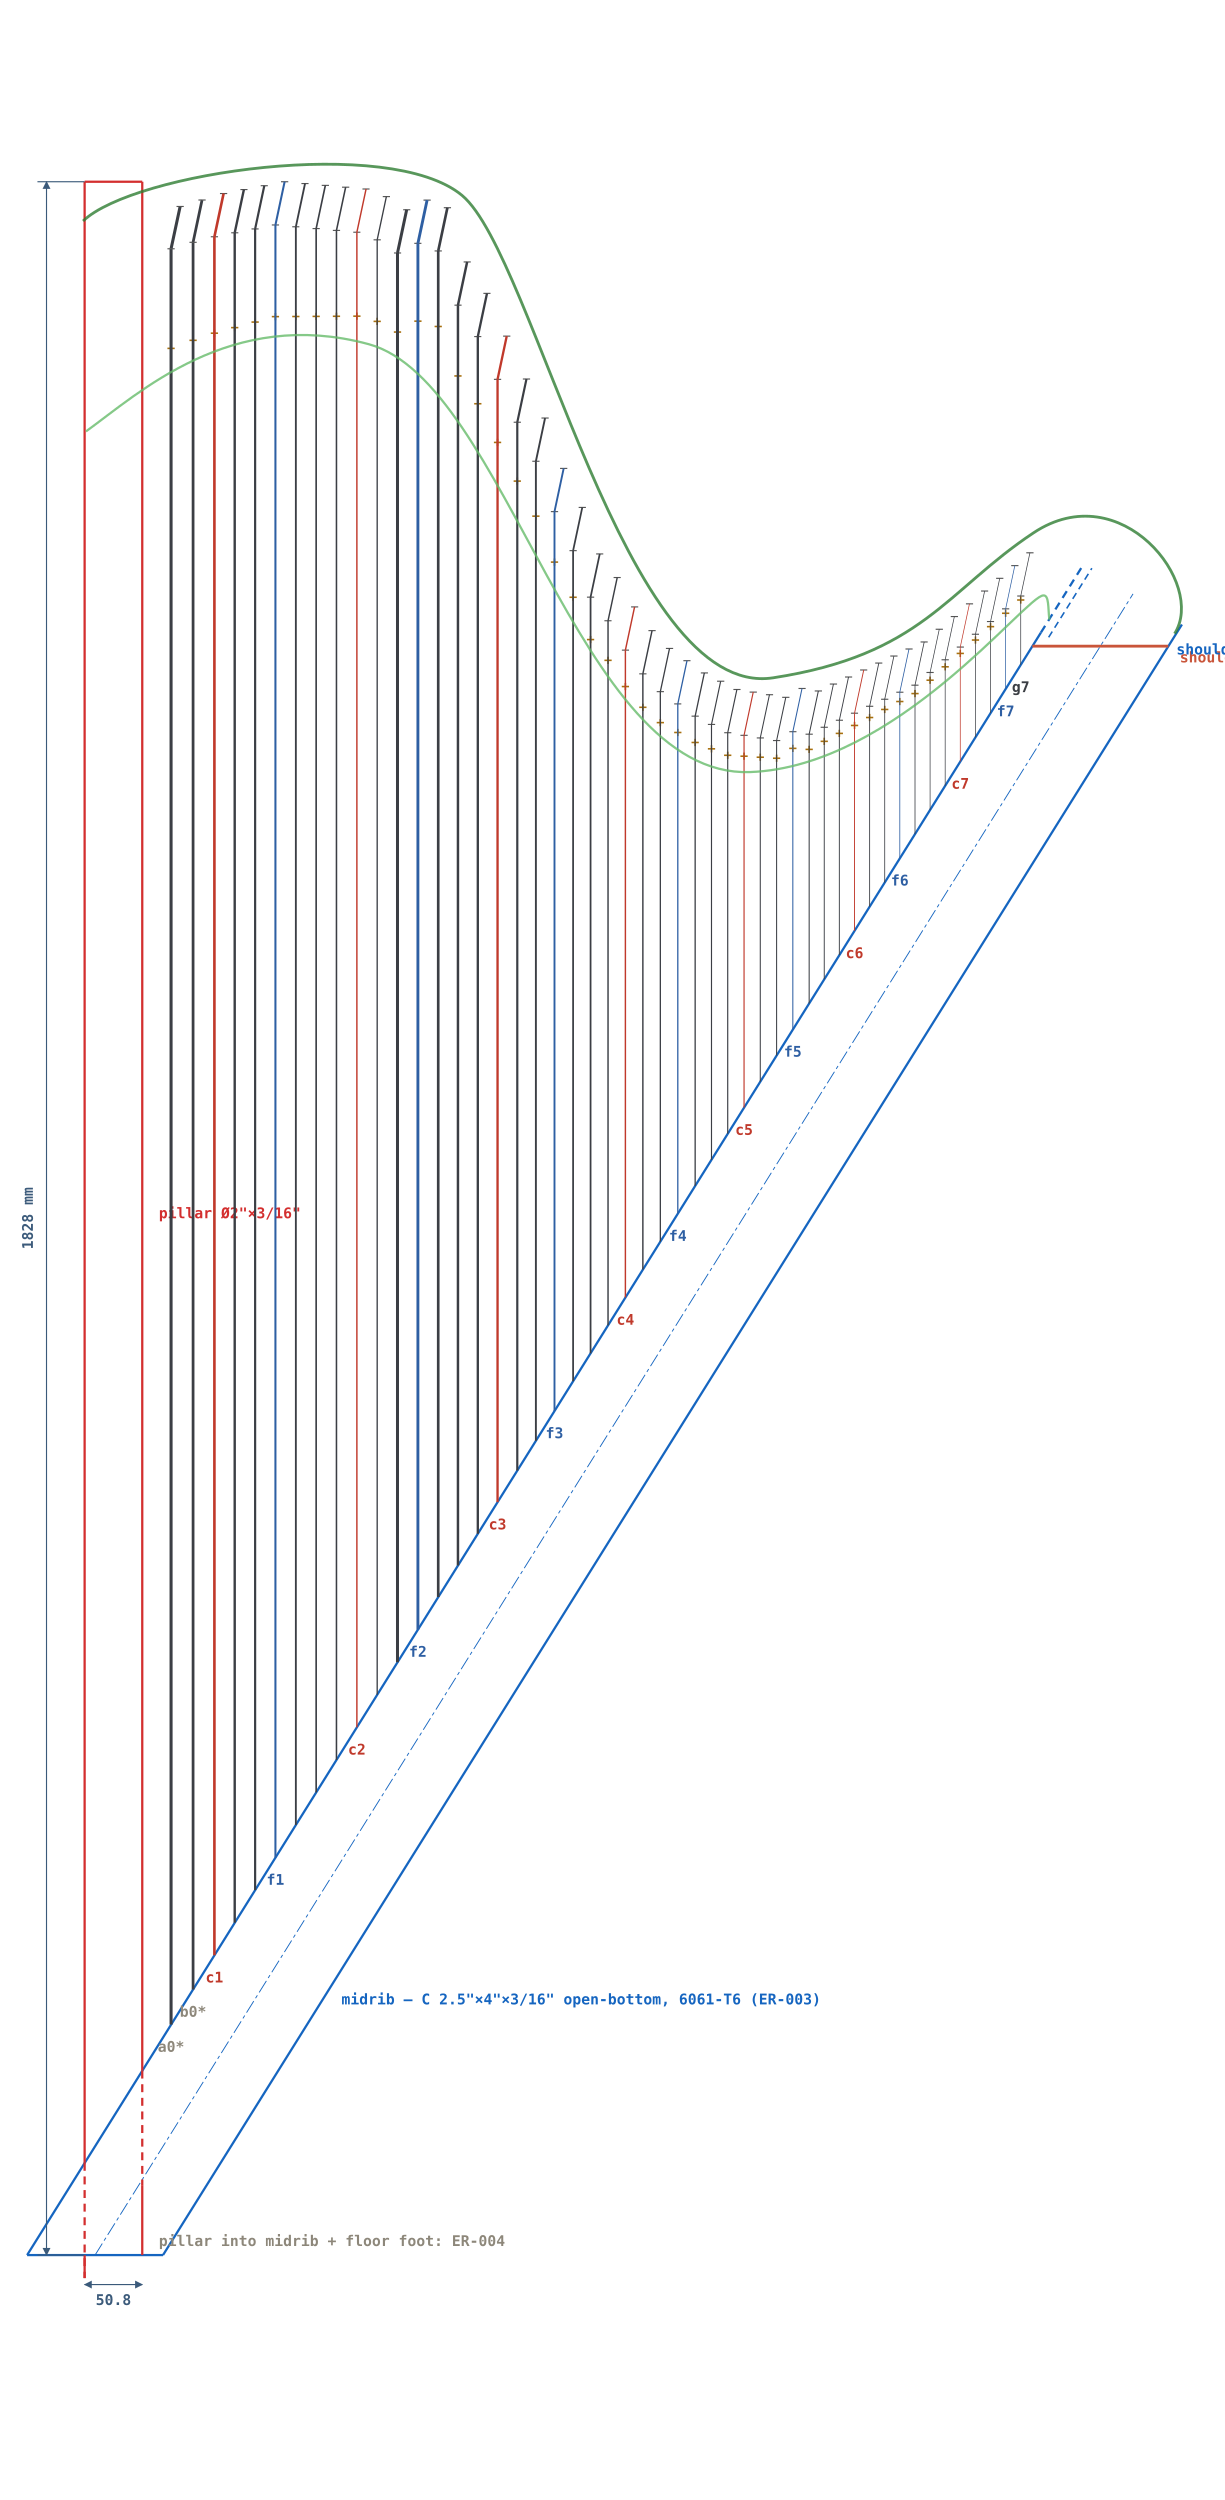
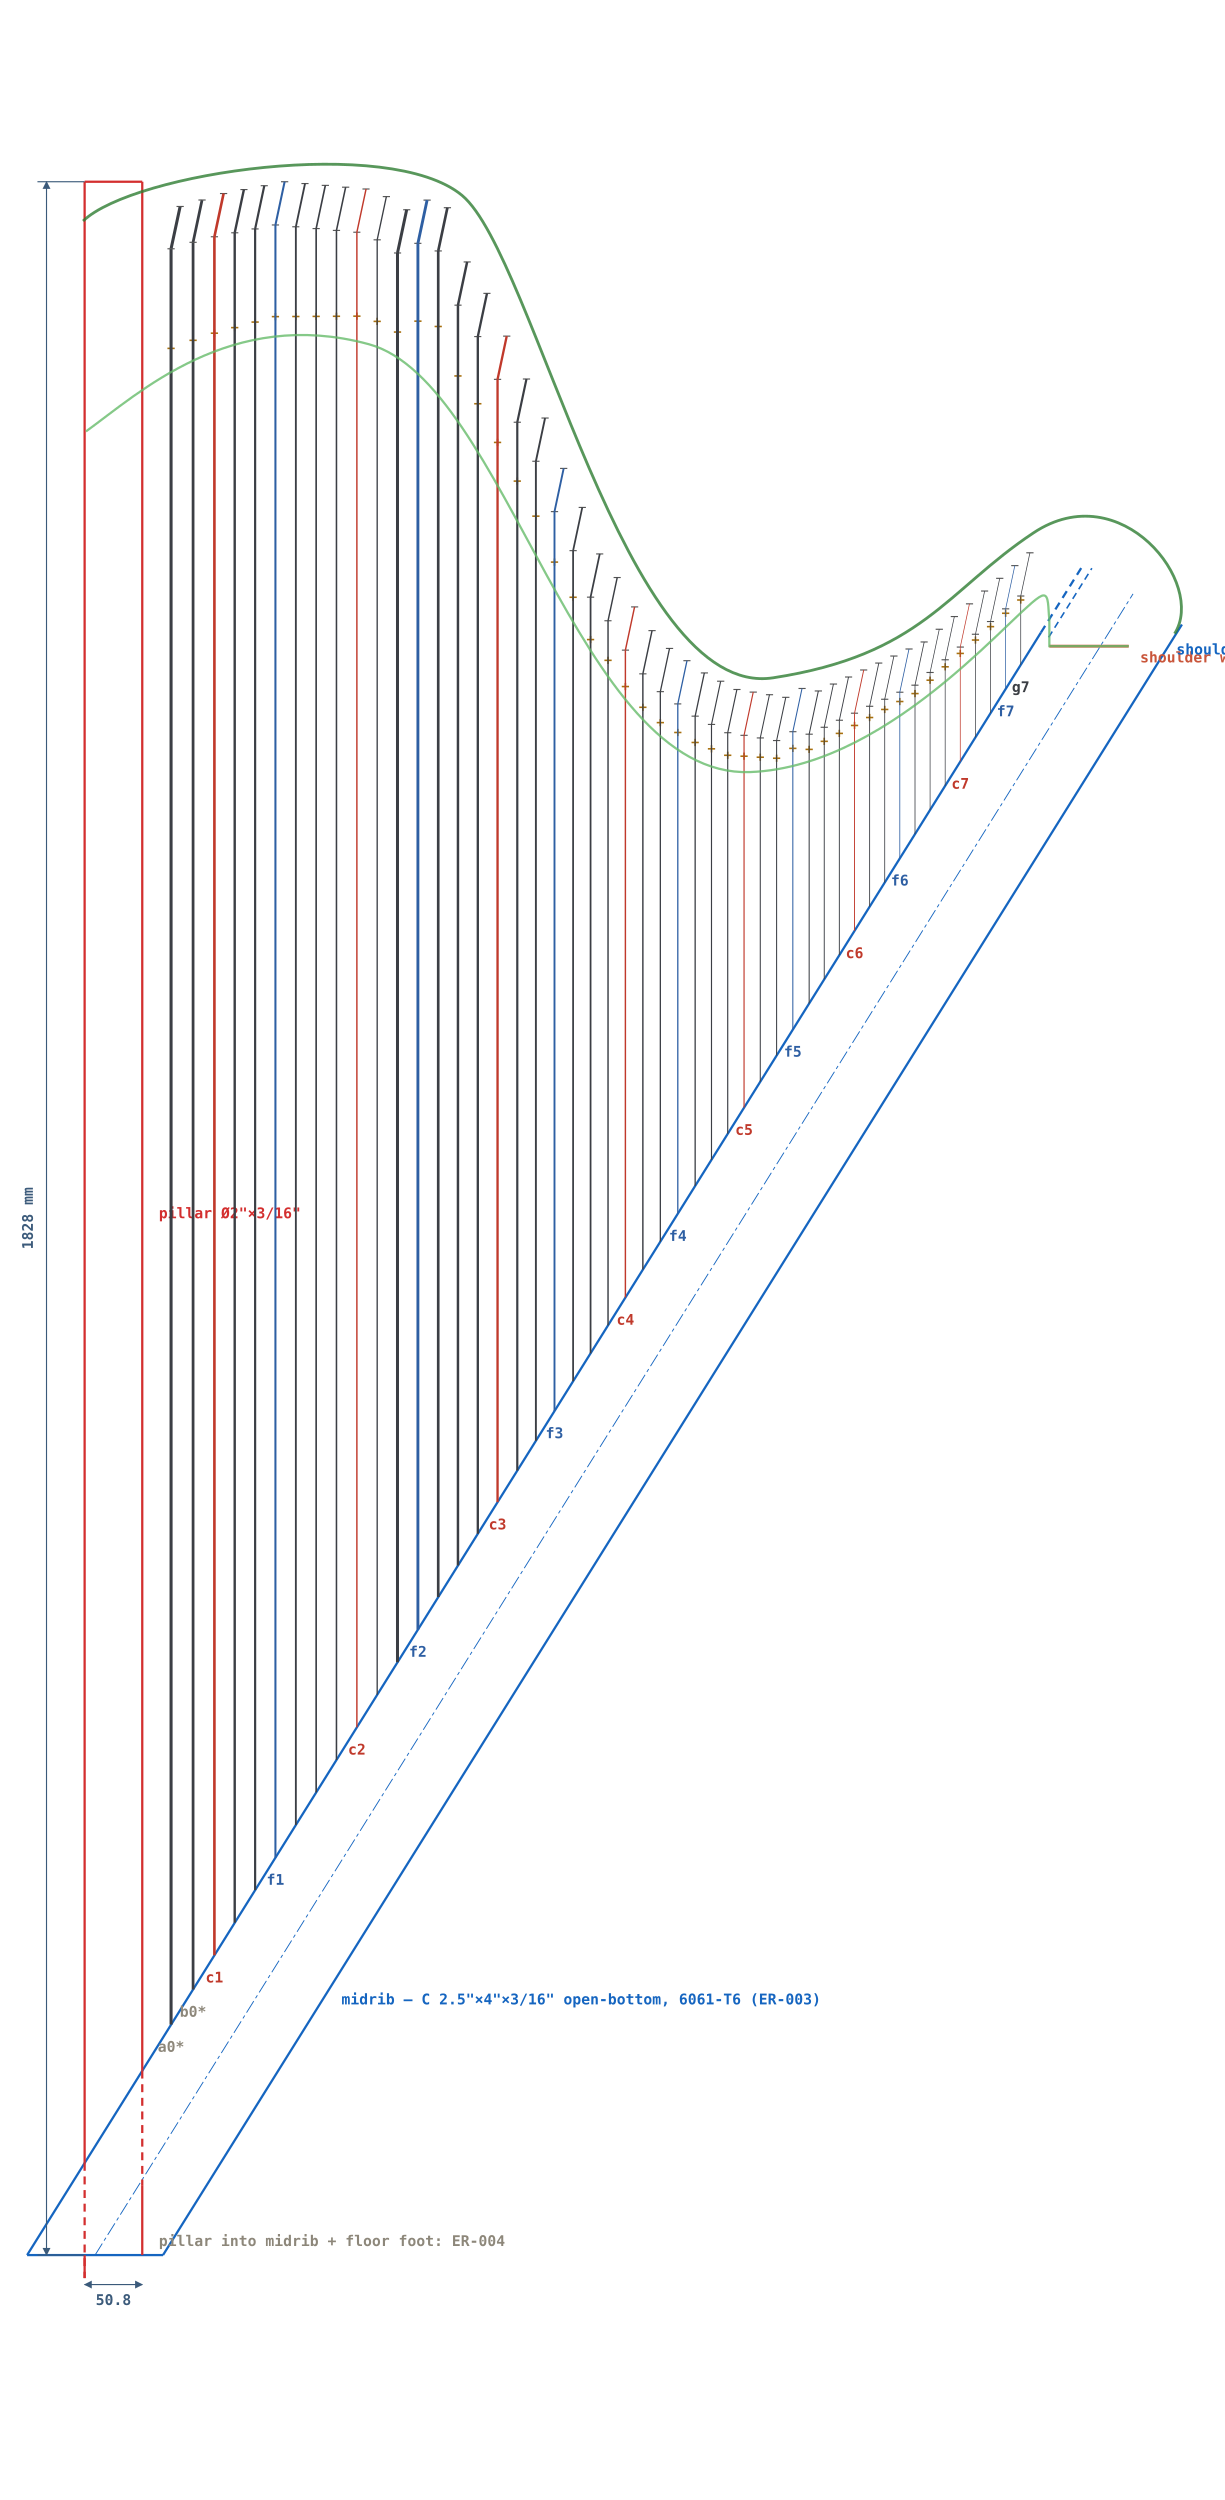
<svg xmlns="http://www.w3.org/2000/svg" width="942mm" height="1924mm" viewBox="65 0 1079 1924">
  <style>.nl{font-size:13px;font-weight:700;font-family:ui-monospace,Menlo,Consolas,monospace}</style>
  <defs>
    <marker id="arr" viewBox="0 0 10 10" refX="9" refY="5" markerWidth="7" markerHeight="7" orient="auto-start-reverse">
      <path d="M0 0 L10 5 L0 10 z" fill="#3b5a7a" />
    </marker>
  </defs>
  <line x1="88.9" y1="1848.0" x2="982.6" y2="417.7" stroke="#1565c0" stroke-width="2" />
  <line x1="982.6" y1="417.7" x2="1020.7" y2="356.7" stroke="#1565c0" stroke-width="2" stroke-dasharray="7 5" />
  <line x1="208.7" y1="1848.0" x2="1106.9" y2="410.6" stroke="#1565c0" stroke-width="2" />
  <line x1="989.4" y1="421.9" x2="1027.5" y2="361.0" stroke="#1565c0" stroke-width="1.4" stroke-dasharray="6 4" />
-   <line x1="975.1" y1="429.7" x2="1094.9" y2="429.7" stroke="#c9553a" stroke-width="2.5" />
-   <text x="1105" y="444" class="nl" fill="#c9553a">shoulder weld</text>
+   <line x1="990.0" y1="429.7" x2="1060.0" y2="429.7" stroke="#c9553a" stroke-width="2.5" />
+   <text x="1070" y="444" class="nl" fill="#c9553a">shoulder weld</text>
  <text x="1102" y="437" class="nl" fill="#1565c0">shoulder rebate: ER-005</text>
  <line x1="88.9" y1="1848.0" x2="208.7" y2="1848.0" stroke="#1565c0" stroke-width="2" />
  <line x1="148.8" y1="1848.0" x2="1063.8" y2="383.6" stroke="#1565c0" stroke-width="0.8" stroke-dasharray="12 3 3 3" />
  <text x="366" y="1627" class="nl" fill="#1565c0">midrib — C 2.5"×4"×3/16" open-bottom, 6061-T6 (ER-003)</text>
  <line x1="139.6" y1="20.3" x2="139.6" y2="1766.7" stroke="#d32f2f" stroke-width="2" />
  <line x1="139.6" y1="1766.7" x2="139.6" y2="1868.3" stroke="#d32f2f" stroke-width="2" stroke-dasharray="7 5" />
  <line x1="139.6" y1="1868.3" x2="139.6" y2="1848.0" stroke="#d32f2f" stroke-width="2" />
  <line x1="190.4" y1="20.3" x2="190.4" y2="1685.4" stroke="#d32f2f" stroke-width="2" />
  <line x1="190.4" y1="1685.4" x2="190.4" y2="1787.0" stroke="#d32f2f" stroke-width="2" stroke-dasharray="7 5" />
  <line x1="190.4" y1="1787.0" x2="190.4" y2="1848.0" stroke="#d32f2f" stroke-width="2" />
  <line x1="139.6" y1="20.3" x2="190.4" y2="20.3" stroke="#d32f2f" stroke-width="2" />
  <text x="205" y="934" class="nl" fill="#d32f2f">pillar Ø2"×3/16"</text>
  <text x="205" y="1840" class="nl" fill="#8d877a">pillar into midrib + floor foot: ER-004</text>
  <g stroke="#3b5a7a" stroke-width="1" fill="none">
    <line x1="106" y1="20.3" x2="106" y2="1848.0" marker-start="url(#arr)" marker-end="url(#arr)" />
    <line x1="98" y1="20.3" x2="139.6" y2="20.3" />
    <line x1="98" y1="1848.0" x2="139.6" y2="1848.0" />
  </g>
  <text x="94" y="934" class="nl" fill="#3b5a7a" text-anchor="middle" transform="rotate(-90 94 934)">1828 mm</text>
  <g stroke="#3b5a7a" stroke-width="1" fill="none">
    <line x1="139.6" y1="1874.0" x2="190.4" y2="1874.0" marker-start="url(#arr)" marker-end="url(#arr)" />
  </g>
  <text x="165" y="1892" class="nl" fill="#3b5a7a" text-anchor="middle">50.8</text>
  <g stroke="#555" stroke-width="1.0" fill="none">
    <line x1="250.8" y1="68.8" x2="257.2" y2="68.8" />
    <line x1="258.9" y1="30.7" x2="265.3" y2="30.7" />
    <line x1="268.8" y1="65.3" x2="275.1" y2="65.3" />
    <line x1="276.9" y1="27.2" x2="283.2" y2="27.2" />
    <line x1="286.7" y1="61.9" x2="293.0" y2="61.9" />
    <line x1="294.8" y1="23.8" x2="301.1" y2="23.8" />
    <line x1="304.6" y1="58.4" x2="311.0" y2="58.4" />
    <line x1="312.7" y1="20.3" x2="319.1" y2="20.3" />
    <line x1="322.6" y1="60.0" x2="328.9" y2="60.0" />
    <line x1="330.7" y1="21.9" x2="337.0" y2="21.9" />
    <line x1="340.5" y1="61.6" x2="346.9" y2="61.6" />
    <line x1="348.6" y1="23.5" x2="355.0" y2="23.5" />
    <line x1="358.4" y1="63.2" x2="364.8" y2="63.2" />
    <line x1="366.5" y1="25.1" x2="372.9" y2="25.1" />
    <line x1="376.4" y1="64.8" x2="382.7" y2="64.8" />
    <line x1="384.5" y1="26.7" x2="390.8" y2="26.7" />
    <line x1="394.3" y1="71.5" x2="400.7" y2="71.5" />
    <line x1="402.4" y1="33.4" x2="408.8" y2="33.4" />
    <line x1="412.3" y1="83.1" x2="418.6" y2="83.1" />
    <line x1="420.4" y1="45.0" x2="426.7" y2="45.0" />
    <line x1="430.2" y1="74.6" x2="436.5" y2="74.6" />
    <line x1="438.3" y1="36.5" x2="444.7" y2="36.5" />
    <line x1="448.1" y1="81.3" x2="454.5" y2="81.3" />
    <line x1="456.2" y1="43.2" x2="462.6" y2="43.2" />
    <line x1="465.6" y1="129.1" x2="471.9" y2="129.1" />
    <line x1="473.7" y1="91.0" x2="480.0" y2="91.0" />
    <line x1="483.0" y1="156.8" x2="489.3" y2="156.8" />
    <line x1="491.1" y1="118.7" x2="497.4" y2="118.7" />
    <line x1="500.4" y1="194.5" x2="506.8" y2="194.5" />
    <line x1="508.5" y1="156.4" x2="514.9" y2="156.4" />
    <line x1="517.8" y1="232.3" x2="524.2" y2="232.3" />
    <line x1="525.9" y1="194.2" x2="532.3" y2="194.2" />
    <line x1="534.2" y1="266.7" x2="540.6" y2="266.7" />
    <line x1="542.3" y1="228.6" x2="548.7" y2="228.6" />
    <line x1="550.6" y1="311.1" x2="557.0" y2="311.1" />
    <line x1="558.7" y1="273.0" x2="565.1" y2="273.0" />
    <line x1="567.0" y1="345.5" x2="573.4" y2="345.5" />
    <line x1="575.1" y1="307.4" x2="581.5" y2="307.4" />
    <line x1="582.4" y1="386.5" x2="588.8" y2="386.5" />
    <line x1="590.5" y1="348.4" x2="596.8" y2="348.4" />
    <line x1="597.8" y1="407.3" x2="604.1" y2="407.3" />
    <line x1="605.9" y1="369.2" x2="612.2" y2="369.2" />
    <line x1="613.2" y1="433.2" x2="619.5" y2="433.2" />
    <line x1="621.3" y1="395.1" x2="627.6" y2="395.1" />
    <line x1="628.5" y1="454.1" x2="634.9" y2="454.1" />
    <line x1="636.6" y1="416.0" x2="643.0" y2="416.0" />
    <line x1="643.9" y1="469.8" x2="650.3" y2="469.8" />
    <line x1="652.0" y1="431.7" x2="658.4" y2="431.7" />
    <line x1="659.3" y1="480.6" x2="665.6" y2="480.6" />
    <line x1="667.4" y1="442.5" x2="673.7" y2="442.5" />
    <line x1="674.6" y1="491.4" x2="681.0" y2="491.4" />
    <line x1="682.8" y1="453.3" x2="689.1" y2="453.3" />
    <line x1="689.0" y1="498.7" x2="695.4" y2="498.7" />
    <line x1="697.1" y1="460.6" x2="703.5" y2="460.6" />
    <line x1="703.4" y1="506.0" x2="709.7" y2="506.0" />
    <line x1="711.5" y1="467.9" x2="717.8" y2="467.9" />
    <line x1="717.7" y1="508.3" x2="724.1" y2="508.3" />
    <line x1="725.8" y1="470.2" x2="732.2" y2="470.2" />
    <line x1="732.1" y1="510.6" x2="738.4" y2="510.6" />
    <line x1="740.2" y1="472.5" x2="746.5" y2="472.5" />
    <line x1="746.4" y1="512.9" x2="752.8" y2="512.9" />
    <line x1="754.5" y1="474.8" x2="760.9" y2="474.8" />
    <line x1="760.8" y1="505.1" x2="767.1" y2="505.1" />
    <line x1="768.9" y1="467.0" x2="775.2" y2="467.0" />
    <line x1="775.1" y1="507.3" x2="781.5" y2="507.3" />
    <line x1="783.2" y1="469.2" x2="789.6" y2="469.2" />
    <line x1="788.4" y1="501.2" x2="794.8" y2="501.2" />
    <line x1="796.5" y1="463.1" x2="802.9" y2="463.1" />
    <line x1="801.8" y1="495.0" x2="808.1" y2="495.0" />
    <line x1="809.9" y1="456.9" x2="816.2" y2="456.9" />
    <line x1="815.1" y1="488.8" x2="821.4" y2="488.8" />
    <line x1="823.2" y1="450.7" x2="829.5" y2="450.7" />
    <line x1="828.4" y1="482.7" x2="834.8" y2="482.7" />
    <line x1="836.5" y1="444.6" x2="842.8" y2="444.6" />
    <line x1="841.7" y1="476.5" x2="848.1" y2="476.5" />
    <line x1="849.8" y1="438.4" x2="856.2" y2="438.4" />
    <line x1="855.1" y1="470.3" x2="861.4" y2="470.3" />
    <line x1="863.2" y1="432.2" x2="869.5" y2="432.2" />
    <line x1="868.4" y1="464.1" x2="874.7" y2="464.1" />
    <line x1="876.5" y1="426.0" x2="882.8" y2="426.0" />
    <line x1="881.7" y1="452.9" x2="888.1" y2="452.9" />
    <line x1="889.8" y1="414.8" x2="896.2" y2="414.8" />
    <line x1="895.0" y1="441.7" x2="901.4" y2="441.7" />
    <line x1="903.1" y1="403.6" x2="909.5" y2="403.6" />
    <line x1="908.4" y1="430.5" x2="914.7" y2="430.5" />
    <line x1="916.5" y1="392.4" x2="922.8" y2="392.4" />
    <line x1="921.7" y1="419.2" x2="928.0" y2="419.2" />
    <line x1="929.8" y1="381.1" x2="936.1" y2="381.1" />
    <line x1="935.0" y1="408.0" x2="941.3" y2="408.0" />
    <line x1="943.1" y1="369.9" x2="949.5" y2="369.9" />
    <line x1="948.3" y1="396.8" x2="954.7" y2="396.8" />
    <line x1="956.4" y1="358.7" x2="962.8" y2="358.7" />
    <line x1="961.7" y1="385.5" x2="968.0" y2="385.5" />
    <line x1="969.7" y1="347.4" x2="976.1" y2="347.4" />
  </g>
  <line x1="254.0" y1="68.8" x2="262.1" y2="30.7" stroke="#c0392b" stroke-width="2.311" />
  <line x1="271.9" y1="65.3" x2="280.0" y2="27.2" stroke="#3b3e44" stroke-width="2.108" />
  <line x1="289.9" y1="61.9" x2="298.0" y2="23.8" stroke="#3b3e44" stroke-width="1.930" />
  <line x1="307.8" y1="58.4" x2="315.9" y2="20.3" stroke="#2e5fa3" stroke-width="1.803" />
  <line x1="325.8" y1="60.0" x2="333.9" y2="21.9" stroke="#3b3e44" stroke-width="1.626" />
  <line x1="343.7" y1="61.6" x2="351.8" y2="23.5" stroke="#3b3e44" stroke-width="1.448" />
  <line x1="361.6" y1="63.2" x2="369.7" y2="25.1" stroke="#3b3e44" stroke-width="1.372" />
  <line x1="379.6" y1="64.8" x2="387.7" y2="26.7" stroke="#c0392b" stroke-width="1.270" />
  <line x1="397.5" y1="71.5" x2="405.6" y2="33.4" stroke="#3b3e44" stroke-width="1.168" />
  <line x1="415.4" y1="83.1" x2="423.5" y2="45.0" stroke="#3b3e44" stroke-width="2.642" />
  <line x1="433.4" y1="74.6" x2="441.5" y2="36.5" stroke="#2e5fa3" stroke-width="2.540" />
  <line x1="451.3" y1="81.3" x2="459.4" y2="43.2" stroke="#3b3e44" stroke-width="2.337" />
  <line x1="468.7" y1="129.1" x2="476.8" y2="91.0" stroke="#3b3e44" stroke-width="2.184" />
  <line x1="486.2" y1="156.8" x2="494.3" y2="118.7" stroke="#3b3e44" stroke-width="2.057" />
  <line x1="503.6" y1="194.5" x2="511.7" y2="156.4" stroke="#c0392b" stroke-width="2.057" />
  <line x1="521.0" y1="232.3" x2="529.1" y2="194.2" stroke="#3b3e44" stroke-width="1.930" />
  <line x1="537.4" y1="266.7" x2="545.5" y2="228.6" stroke="#3b3e44" stroke-width="1.676" />
  <line x1="553.8" y1="311.1" x2="561.9" y2="273.0" stroke="#2e5fa3" stroke-width="1.676" />
  <line x1="570.2" y1="345.5" x2="578.3" y2="307.4" stroke="#3b3e44" stroke-width="1.549" />
  <line x1="585.6" y1="386.5" x2="593.7" y2="348.4" stroke="#3b3e44" stroke-width="1.549" />
  <line x1="601.0" y1="407.3" x2="609.1" y2="369.2" stroke="#3b3e44" stroke-width="1.270" />
  <line x1="616.3" y1="433.2" x2="624.4" y2="395.1" stroke="#c0392b" stroke-width="1.270" />
  <line x1="631.7" y1="454.1" x2="639.8" y2="416.0" stroke="#3b3e44" stroke-width="1.270" />
  <line x1="647.1" y1="469.8" x2="655.2" y2="431.7" stroke="#3b3e44" stroke-width="1.143" />
  <line x1="662.5" y1="480.6" x2="670.6" y2="442.5" stroke="#2e5fa3" stroke-width="1.143" />
  <line x1="677.8" y1="491.4" x2="685.9" y2="453.3" stroke="#3b3e44" stroke-width="1.143" />
  <line x1="692.2" y1="498.7" x2="700.3" y2="460.6" stroke="#3b3e44" stroke-width="1.016" />
  <line x1="706.5" y1="506.0" x2="714.6" y2="467.9" stroke="#3b3e44" stroke-width="1.016" />
  <line x1="720.9" y1="508.3" x2="729.0" y2="470.2" stroke="#c0392b" stroke-width="1.016" />
  <line x1="735.2" y1="510.6" x2="743.3" y2="472.5" stroke="#3b3e44" stroke-width="0.914" />
  <line x1="749.6" y1="512.9" x2="757.7" y2="474.8" stroke="#3b3e44" stroke-width="0.914" />
  <line x1="763.9" y1="505.1" x2="772.0" y2="467.0" stroke="#2e5fa3" stroke-width="0.914" />
  <line x1="778.3" y1="507.3" x2="786.4" y2="469.2" stroke="#3b3e44" stroke-width="0.914" />
  <line x1="791.6" y1="501.2" x2="799.7" y2="463.1" stroke="#3b3e44" stroke-width="0.813" />
  <line x1="804.9" y1="495.0" x2="813.0" y2="456.9" stroke="#3b3e44" stroke-width="0.813" />
  <line x1="818.3" y1="488.8" x2="826.4" y2="450.7" stroke="#c0392b" stroke-width="0.813" />
  <line x1="831.6" y1="482.7" x2="839.7" y2="444.6" stroke="#3b3e44" stroke-width="0.762" />
  <line x1="844.9" y1="476.5" x2="853.0" y2="438.4" stroke="#3b3e44" stroke-width="0.711" />
  <line x1="858.2" y1="470.3" x2="866.3" y2="432.2" stroke="#2e5fa3" stroke-width="0.711" />
  <line x1="871.6" y1="464.1" x2="879.7" y2="426.0" stroke="#3b3e44" stroke-width="0.711" />
  <line x1="884.9" y1="452.9" x2="893.0" y2="414.8" stroke="#3b3e44" stroke-width="0.635" />
  <line x1="898.2" y1="441.7" x2="906.3" y2="403.6" stroke="#3b3e44" stroke-width="0.635" />
  <line x1="911.5" y1="430.5" x2="919.6" y2="392.4" stroke="#c0392b" stroke-width="0.635" />
  <line x1="924.9" y1="419.2" x2="933.0" y2="381.1" stroke="#3b3e44" stroke-width="0.635" />
  <line x1="938.2" y1="408.0" x2="946.3" y2="369.9" stroke="#3b3e44" stroke-width="0.635" />
  <line x1="951.5" y1="396.8" x2="959.6" y2="358.7" stroke="#2e5fa3" stroke-width="0.635" />
  <line x1="964.8" y1="385.5" x2="972.9" y2="347.4" stroke="#3b3e44" stroke-width="0.635" />
  <g stroke="#a8700f" stroke-width="1.4">
    <line x1="250.8" y1="153.8" x2="257.2" y2="153.8" />
    <line x1="254.0" y1="150.6" x2="254.0" y2="157.0" />
  </g>
  <g stroke="#a8700f" stroke-width="1.4">
    <line x1="268.7" y1="148.9" x2="275.1" y2="148.9" />
    <line x1="271.9" y1="145.7" x2="271.9" y2="152.1" />
  </g>
  <g stroke="#a8700f" stroke-width="1.4">
    <line x1="286.7" y1="144.0" x2="293.1" y2="144.0" />
    <line x1="289.9" y1="140.8" x2="289.9" y2="147.2" />
  </g>
  <g stroke="#a8700f" stroke-width="1.4">
    <line x1="304.6" y1="139.2" x2="311.0" y2="139.2" />
    <line x1="307.8" y1="136.0" x2="307.8" y2="142.4" />
  </g>
  <g stroke="#a8700f" stroke-width="1.4">
    <line x1="322.6" y1="139.1" x2="329.0" y2="139.1" />
    <line x1="325.8" y1="135.9" x2="325.8" y2="142.3" />
  </g>
  <g stroke="#a8700f" stroke-width="1.4">
    <line x1="340.5" y1="139.0" x2="346.9" y2="139.0" />
    <line x1="343.7" y1="135.8" x2="343.7" y2="142.2" />
  </g>
  <g stroke="#a8700f" stroke-width="1.4">
    <line x1="358.4" y1="138.9" x2="364.8" y2="138.9" />
    <line x1="361.6" y1="135.7" x2="361.6" y2="142.1" />
  </g>
  <g stroke="#a8700f" stroke-width="1.4">
    <line x1="376.4" y1="138.8" x2="382.8" y2="138.8" />
    <line x1="379.6" y1="135.6" x2="379.6" y2="142.0" />
  </g>
  <g stroke="#a8700f" stroke-width="1.4">
    <line x1="394.3" y1="143.4" x2="400.7" y2="143.4" />
    <line x1="397.5" y1="140.2" x2="397.5" y2="146.6" />
  </g>
  <g stroke="#a8700f" stroke-width="1.4">
    <line x1="412.2" y1="152.8" x2="418.6" y2="152.8" />
    <line x1="415.4" y1="149.6" x2="415.4" y2="156.0" />
  </g>
  <g stroke="#a8700f" stroke-width="1.4">
    <line x1="430.2" y1="143.2" x2="436.6" y2="143.2" />
    <line x1="433.4" y1="140.0" x2="433.4" y2="146.4" />
  </g>
  <g stroke="#a8700f" stroke-width="1.4">
    <line x1="448.1" y1="147.9" x2="454.5" y2="147.9" />
    <line x1="451.3" y1="144.7" x2="451.3" y2="151.1" />
  </g>
  <g stroke="#a8700f" stroke-width="1.4">
    <line x1="465.5" y1="191.5" x2="471.9" y2="191.5" />
    <line x1="468.7" y1="188.3" x2="468.7" y2="194.7" />
  </g>
  <g stroke="#a8700f" stroke-width="1.4">
    <line x1="483.0" y1="216.0" x2="489.4" y2="216.0" />
    <line x1="486.2" y1="212.8" x2="486.2" y2="219.2" />
  </g>
  <g stroke="#a8700f" stroke-width="1.4">
    <line x1="500.4" y1="250.1" x2="506.8" y2="250.1" />
    <line x1="503.6" y1="246.9" x2="503.6" y2="253.3" />
  </g>
  <g stroke="#a8700f" stroke-width="1.4">
    <line x1="517.8" y1="284.2" x2="524.2" y2="284.2" />
    <line x1="521.0" y1="281.0" x2="521.0" y2="287.4" />
  </g>
  <g stroke="#a8700f" stroke-width="1.4">
    <line x1="534.2" y1="315.1" x2="540.6" y2="315.1" />
    <line x1="537.4" y1="311.9" x2="537.4" y2="318.3" />
  </g>
  <g stroke="#a8700f" stroke-width="1.4">
    <line x1="550.6" y1="355.6" x2="557.0" y2="355.6" />
    <line x1="553.8" y1="352.4" x2="553.8" y2="358.8" />
  </g>
  <g stroke="#a8700f" stroke-width="1.4">
    <line x1="567.0" y1="386.6" x2="573.4" y2="386.6" />
    <line x1="570.2" y1="383.4" x2="570.2" y2="389.8" />
  </g>
  <g stroke="#a8700f" stroke-width="1.4">
    <line x1="582.4" y1="423.9" x2="588.8" y2="423.9" />
    <line x1="585.6" y1="420.7" x2="585.6" y2="427.1" />
  </g>
  <g stroke="#a8700f" stroke-width="1.4">
    <line x1="597.8" y1="442.2" x2="604.2" y2="442.2" />
    <line x1="601.0" y1="439.0" x2="601.0" y2="445.4" />
  </g>
  <g stroke="#a8700f" stroke-width="1.4">
    <line x1="613.1" y1="465.3" x2="619.5" y2="465.3" />
    <line x1="616.3" y1="462.1" x2="616.3" y2="468.5" />
  </g>
  <g stroke="#a8700f" stroke-width="1.4">
    <line x1="628.5" y1="483.6" x2="634.9" y2="483.6" />
    <line x1="631.7" y1="480.4" x2="631.7" y2="486.8" />
  </g>
  <g stroke="#a8700f" stroke-width="1.4">
    <line x1="643.9" y1="497.1" x2="650.3" y2="497.1" />
    <line x1="647.1" y1="493.9" x2="647.1" y2="500.3" />
  </g>
  <g stroke="#a8700f" stroke-width="1.4">
    <line x1="659.3" y1="505.8" x2="665.7" y2="505.8" />
    <line x1="662.5" y1="502.6" x2="662.5" y2="509.0" />
  </g>
  <g stroke="#a8700f" stroke-width="1.4">
    <line x1="674.6" y1="514.6" x2="681.0" y2="514.6" />
    <line x1="677.8" y1="511.4" x2="677.8" y2="517.8" />
  </g>
  <g stroke="#a8700f" stroke-width="1.4">
    <line x1="689.0" y1="520.2" x2="695.4" y2="520.2" />
    <line x1="692.2" y1="517.0" x2="692.2" y2="523.4" />
  </g>
  <g stroke="#a8700f" stroke-width="1.4">
    <line x1="703.3" y1="525.9" x2="709.7" y2="525.9" />
    <line x1="706.5" y1="522.7" x2="706.5" y2="529.1" />
  </g>
  <g stroke="#a8700f" stroke-width="1.4">
    <line x1="717.7" y1="526.7" x2="724.1" y2="526.7" />
    <line x1="720.9" y1="523.5" x2="720.9" y2="529.9" />
  </g>
  <g stroke="#a8700f" stroke-width="1.4">
    <line x1="732.0" y1="527.6" x2="738.4" y2="527.6" />
    <line x1="735.2" y1="524.4" x2="735.2" y2="530.8" />
  </g>
  <g stroke="#a8700f" stroke-width="1.4">
    <line x1="746.4" y1="528.5" x2="752.8" y2="528.5" />
    <line x1="749.6" y1="525.3" x2="749.6" y2="531.7" />
  </g>
  <g stroke="#a8700f" stroke-width="1.4">
    <line x1="760.7" y1="519.8" x2="767.1" y2="519.8" />
    <line x1="763.9" y1="516.6" x2="763.9" y2="523.0" />
  </g>
  <g stroke="#a8700f" stroke-width="1.4">
    <line x1="775.1" y1="520.7" x2="781.5" y2="520.7" />
    <line x1="778.3" y1="517.5" x2="778.3" y2="523.9" />
  </g>
  <g stroke="#a8700f" stroke-width="1.4">
    <line x1="788.4" y1="513.6" x2="794.8" y2="513.6" />
    <line x1="791.6" y1="510.4" x2="791.6" y2="516.8" />
  </g>
  <g stroke="#a8700f" stroke-width="1.4">
    <line x1="801.7" y1="506.6" x2="808.1" y2="506.6" />
    <line x1="804.9" y1="503.4" x2="804.9" y2="509.8" />
  </g>
  <g stroke="#a8700f" stroke-width="1.4">
    <line x1="815.1" y1="499.6" x2="821.5" y2="499.6" />
    <line x1="818.3" y1="496.4" x2="818.3" y2="502.8" />
  </g>
  <g stroke="#a8700f" stroke-width="1.4">
    <line x1="828.4" y1="492.6" x2="834.8" y2="492.6" />
    <line x1="831.6" y1="489.4" x2="831.6" y2="495.8" />
  </g>
  <g stroke="#a8700f" stroke-width="1.4">
    <line x1="841.7" y1="485.5" x2="848.1" y2="485.5" />
    <line x1="844.9" y1="482.3" x2="844.9" y2="488.7" />
  </g>
  <g stroke="#a8700f" stroke-width="1.4">
    <line x1="855.0" y1="478.5" x2="861.4" y2="478.5" />
    <line x1="858.2" y1="475.3" x2="858.2" y2="481.7" />
  </g>
  <g stroke="#a8700f" stroke-width="1.4">
    <line x1="868.4" y1="471.5" x2="874.8" y2="471.5" />
    <line x1="871.6" y1="468.3" x2="871.6" y2="474.7" />
  </g>
  <g stroke="#a8700f" stroke-width="1.4">
    <line x1="881.7" y1="459.7" x2="888.1" y2="459.7" />
    <line x1="884.9" y1="456.5" x2="884.9" y2="462.9" />
  </g>
  <g stroke="#a8700f" stroke-width="1.4">
    <line x1="895.0" y1="447.9" x2="901.4" y2="447.9" />
    <line x1="898.2" y1="444.7" x2="898.2" y2="451.1" />
  </g>
  <g stroke="#a8700f" stroke-width="1.4">
    <line x1="908.3" y1="436.1" x2="914.7" y2="436.1" />
    <line x1="911.5" y1="432.9" x2="911.5" y2="439.3" />
  </g>
  <g stroke="#a8700f" stroke-width="1.4">
    <line x1="921.7" y1="424.3" x2="928.1" y2="424.3" />
    <line x1="924.9" y1="421.1" x2="924.9" y2="427.5" />
  </g>
  <g stroke="#a8700f" stroke-width="1.4">
    <line x1="935.0" y1="412.5" x2="941.4" y2="412.5" />
    <line x1="938.2" y1="409.3" x2="938.2" y2="415.7" />
  </g>
  <g stroke="#a8700f" stroke-width="1.4">
    <line x1="948.3" y1="400.7" x2="954.7" y2="400.7" />
    <line x1="951.5" y1="397.5" x2="951.5" y2="403.9" />
  </g>
  <g stroke="#a8700f" stroke-width="1.4">
    <line x1="961.6" y1="389.0" x2="968.0" y2="389.0" />
    <line x1="964.8" y1="385.8" x2="964.8" y2="392.2" />
  </g>
  <g stroke="#a8700f" stroke-width="1.4">
    <line x1="232.0" y1="160.1" x2="238.4" y2="160.1" />
    <line x1="235.2" y1="156.9" x2="235.2" y2="163.3" />
  </g>
  <g stroke="#a8700f" stroke-width="1.4">
    <line x1="212.6" y1="167.2" x2="219.0" y2="167.2" />
    <line x1="215.8" y1="164.0" x2="215.8" y2="170.4" />
  </g>
  <line x1="964.8" y1="446.2" x2="964.8" y2="385.5" stroke="#3b3e44" stroke-width="0.635" />
  <text x="964.8" y="470.2" class="nl" fill="#3b3e44" text-anchor="middle">g7</text>
  <line x1="951.5" y1="467.5" x2="951.5" y2="396.8" stroke="#2e5fa3" stroke-width="0.635" />
  <text x="951.5" y="491.5" class="nl" fill="#2e5fa3" text-anchor="middle">f7</text>
  <line x1="938.2" y1="488.8" x2="938.2" y2="408.0" stroke="#3b3e44" stroke-width="0.635" />
  <line x1="924.9" y1="510.1" x2="924.9" y2="419.2" stroke="#3b3e44" stroke-width="0.635" />
  <line x1="911.5" y1="531.4" x2="911.5" y2="430.5" stroke="#c0392b" stroke-width="0.635" />
  <text x="911.5" y="555.4" class="nl" fill="#c0392b" text-anchor="middle">c7</text>
  <line x1="898.2" y1="552.8" x2="898.2" y2="441.7" stroke="#3b3e44" stroke-width="0.635" />
  <line x1="884.9" y1="574.1" x2="884.9" y2="452.9" stroke="#3b3e44" stroke-width="0.635" />
  <line x1="871.6" y1="595.4" x2="871.6" y2="464.1" stroke="#3b3e44" stroke-width="0.711" />
  <line x1="858.2" y1="616.7" x2="858.2" y2="470.3" stroke="#2e5fa3" stroke-width="0.711" />
  <text x="858.2" y="640.7" class="nl" fill="#2e5fa3" text-anchor="middle">f6</text>
  <line x1="844.9" y1="638.1" x2="844.9" y2="476.5" stroke="#3b3e44" stroke-width="0.711" />
  <line x1="831.6" y1="659.4" x2="831.6" y2="482.7" stroke="#3b3e44" stroke-width="0.762" />
  <line x1="818.3" y1="680.7" x2="818.3" y2="488.8" stroke="#c0392b" stroke-width="0.813" />
  <text x="818.3" y="704.7" class="nl" fill="#c0392b" text-anchor="middle">c6</text>
  <line x1="804.9" y1="702.0" x2="804.9" y2="495.0" stroke="#3b3e44" stroke-width="0.813" />
  <line x1="791.6" y1="723.4" x2="791.6" y2="501.2" stroke="#3b3e44" stroke-width="0.813" />
  <line x1="778.3" y1="744.7" x2="778.3" y2="507.3" stroke="#3b3e44" stroke-width="0.914" />
  <line x1="763.9" y1="767.6" x2="763.9" y2="505.1" stroke="#2e5fa3" stroke-width="0.914" />
  <text x="763.9" y="791.6" class="nl" fill="#2e5fa3" text-anchor="middle">f5</text>
  <line x1="749.6" y1="790.6" x2="749.6" y2="512.9" stroke="#3b3e44" stroke-width="0.914" />
  <line x1="735.2" y1="813.6" x2="735.2" y2="510.6" stroke="#3b3e44" stroke-width="0.914" />
  <line x1="720.9" y1="836.5" x2="720.9" y2="508.3" stroke="#c0392b" stroke-width="1.016" />
  <text x="720.9" y="860.5" class="nl" fill="#c0392b" text-anchor="middle">c5</text>
  <line x1="706.5" y1="859.5" x2="706.5" y2="506.0" stroke="#3b3e44" stroke-width="1.016" />
  <line x1="692.2" y1="882.5" x2="692.2" y2="498.7" stroke="#3b3e44" stroke-width="1.016" />
  <line x1="677.8" y1="905.4" x2="677.8" y2="491.4" stroke="#3b3e44" stroke-width="1.143" />
  <line x1="662.5" y1="930.0" x2="662.5" y2="480.6" stroke="#2e5fa3" stroke-width="1.143" />
  <text x="662.5" y="954.0" class="nl" fill="#2e5fa3" text-anchor="middle">f4</text>
  <line x1="647.1" y1="954.6" x2="647.1" y2="469.8" stroke="#3b3e44" stroke-width="1.143" />
  <line x1="631.7" y1="979.2" x2="631.7" y2="454.1" stroke="#3b3e44" stroke-width="1.270" />
  <line x1="616.3" y1="1003.9" x2="616.3" y2="433.2" stroke="#c0392b" stroke-width="1.270" />
  <text x="616.3" y="1027.9" class="nl" fill="#c0392b" text-anchor="middle">c4</text>
  <line x1="601.0" y1="1028.5" x2="601.0" y2="407.3" stroke="#3b3e44" stroke-width="1.270" />
  <line x1="585.6" y1="1053.1" x2="585.6" y2="386.5" stroke="#3b3e44" stroke-width="1.549" />
  <line x1="570.2" y1="1077.7" x2="570.2" y2="345.5" stroke="#3b3e44" stroke-width="1.549" />
  <line x1="553.8" y1="1103.9" x2="553.8" y2="311.1" stroke="#2e5fa3" stroke-width="1.676" />
  <text x="553.8" y="1127.9" class="nl" fill="#2e5fa3" text-anchor="middle">f3</text>
  <line x1="537.4" y1="1130.2" x2="537.4" y2="266.7" stroke="#3b3e44" stroke-width="1.676" />
  <line x1="521.0" y1="1156.4" x2="521.0" y2="232.3" stroke="#3b3e44" stroke-width="1.930" />
  <line x1="503.6" y1="1184.3" x2="503.6" y2="194.5" stroke="#c0392b" stroke-width="2.057" />
  <text x="503.6" y="1208.3" class="nl" fill="#c0392b" text-anchor="middle">c3</text>
  <line x1="486.2" y1="1212.2" x2="486.2" y2="156.8" stroke="#3b3e44" stroke-width="2.057" />
  <line x1="468.7" y1="1240.1" x2="468.7" y2="129.1" stroke="#3b3e44" stroke-width="2.184" />
  <line x1="451.3" y1="1267.9" x2="451.3" y2="81.3" stroke="#3b3e44" stroke-width="2.337" />
  <line x1="433.4" y1="1296.6" x2="433.4" y2="74.6" stroke="#2e5fa3" stroke-width="2.540" />
  <text x="433.4" y="1320.6" class="nl" fill="#2e5fa3" text-anchor="middle">f2</text>
  <line x1="415.4" y1="1325.4" x2="415.4" y2="83.1" stroke="#3b3e44" stroke-width="2.642" />
  <line x1="397.5" y1="1354.1" x2="397.5" y2="71.5" stroke="#3b3e44" stroke-width="1.168" />
  <line x1="379.6" y1="1382.8" x2="379.6" y2="64.8" stroke="#c0392b" stroke-width="1.270" />
  <text x="379.6" y="1406.8" class="nl" fill="#c0392b" text-anchor="middle">c2</text>
  <line x1="361.6" y1="1411.5" x2="361.6" y2="63.2" stroke="#3b3e44" stroke-width="1.372" />
  <line x1="343.7" y1="1440.2" x2="343.7" y2="61.6" stroke="#3b3e44" stroke-width="1.448" />
  <line x1="325.8" y1="1468.9" x2="325.8" y2="60.0" stroke="#3b3e44" stroke-width="1.626" />
  <line x1="307.8" y1="1497.6" x2="307.8" y2="58.4" stroke="#2e5fa3" stroke-width="1.803" />
  <text x="307.8" y="1521.6" class="nl" fill="#2e5fa3" text-anchor="middle">f1</text>
  <line x1="289.9" y1="1526.3" x2="289.9" y2="61.9" stroke="#3b3e44" stroke-width="1.930" />
  <line x1="271.9" y1="1555.0" x2="271.9" y2="65.3" stroke="#3b3e44" stroke-width="2.108" />
  <line x1="254.0" y1="1583.7" x2="254.0" y2="68.8" stroke="#c0392b" stroke-width="2.311" />
  <text x="254.0" y="1607.7" class="nl" fill="#c0392b" text-anchor="middle">c1</text>
  <line x1="235.2" y1="1613.9" x2="235.2" y2="73.7" stroke="#3b3e44" stroke-width="2.426" />
  <line x1="235.2" y1="73.7" x2="243.1" y2="36.4" stroke="#3b3e44" stroke-width="2.426" />
  <g stroke="#555" stroke-width="1.0">
    <line x1="232.0" y1="73.7" x2="238.4" y2="73.7" />
    <line x1="239.9" y1="36.4" x2="246.3" y2="36.4" />
  </g>
  <text x="235.2" y="1637.9" class="nl" fill="#8d877a" text-anchor="middle">b0*</text>
  <line x1="215.8" y1="1644.8" x2="215.8" y2="79.4" stroke="#3b3e44" stroke-width="2.692" />
  <line x1="215.8" y1="79.4" x2="223.8" y2="42.1" stroke="#3b3e44" stroke-width="2.692" />
  <g stroke="#555" stroke-width="1.0">
    <line x1="212.6" y1="79.4" x2="219.0" y2="79.4" />
    <line x1="220.6" y1="42.1" x2="227.0" y2="42.1" />
  </g>
  <text x="215.8" y="1668.8" class="nl" fill="#8d877a" text-anchor="middle">a0*</text>
  <path d="M 138.22,54.935 C 182.636,12.264 408.329,-20.833 472.261,32.301 536.194,85.436 615.437,477.81 746.634,457.583 877.832,437.356 899.005,380.96 976.112,329.784 c 77.107,-51.176 152.567,44.684 124.313,88.91" fill="none" stroke="#2e7d32" stroke-width="2.5" opacity="0.8" />
-   <path d="m 140.746,240.416 c 46.266,-33.248 127.61,-109.938 249.248,-76.925 121.638,33.014 183.857,382.828 336.293,377.194 129.228,-4.776 242.909,-155.441 258.539,-155.713 5,-0.24 4,11 5.2,21.4" fill="none" stroke="#66bb6a" stroke-width="2.0" opacity="0.8" />
+   <path d="m 140.746,240.416 c 46.266,-33.248 127.61,-109.938 249.248,-76.925 121.638,33.014 183.857,382.828 336.293,377.194 129.228,-4.776 242.909,-155.441 258.539,-155.713 5,-0.24 4,11 5.2,21.4 l 0,23.3 l 70,0" fill="none" stroke="#66bb6a" stroke-width="2.0" opacity="0.8" />
</svg>
